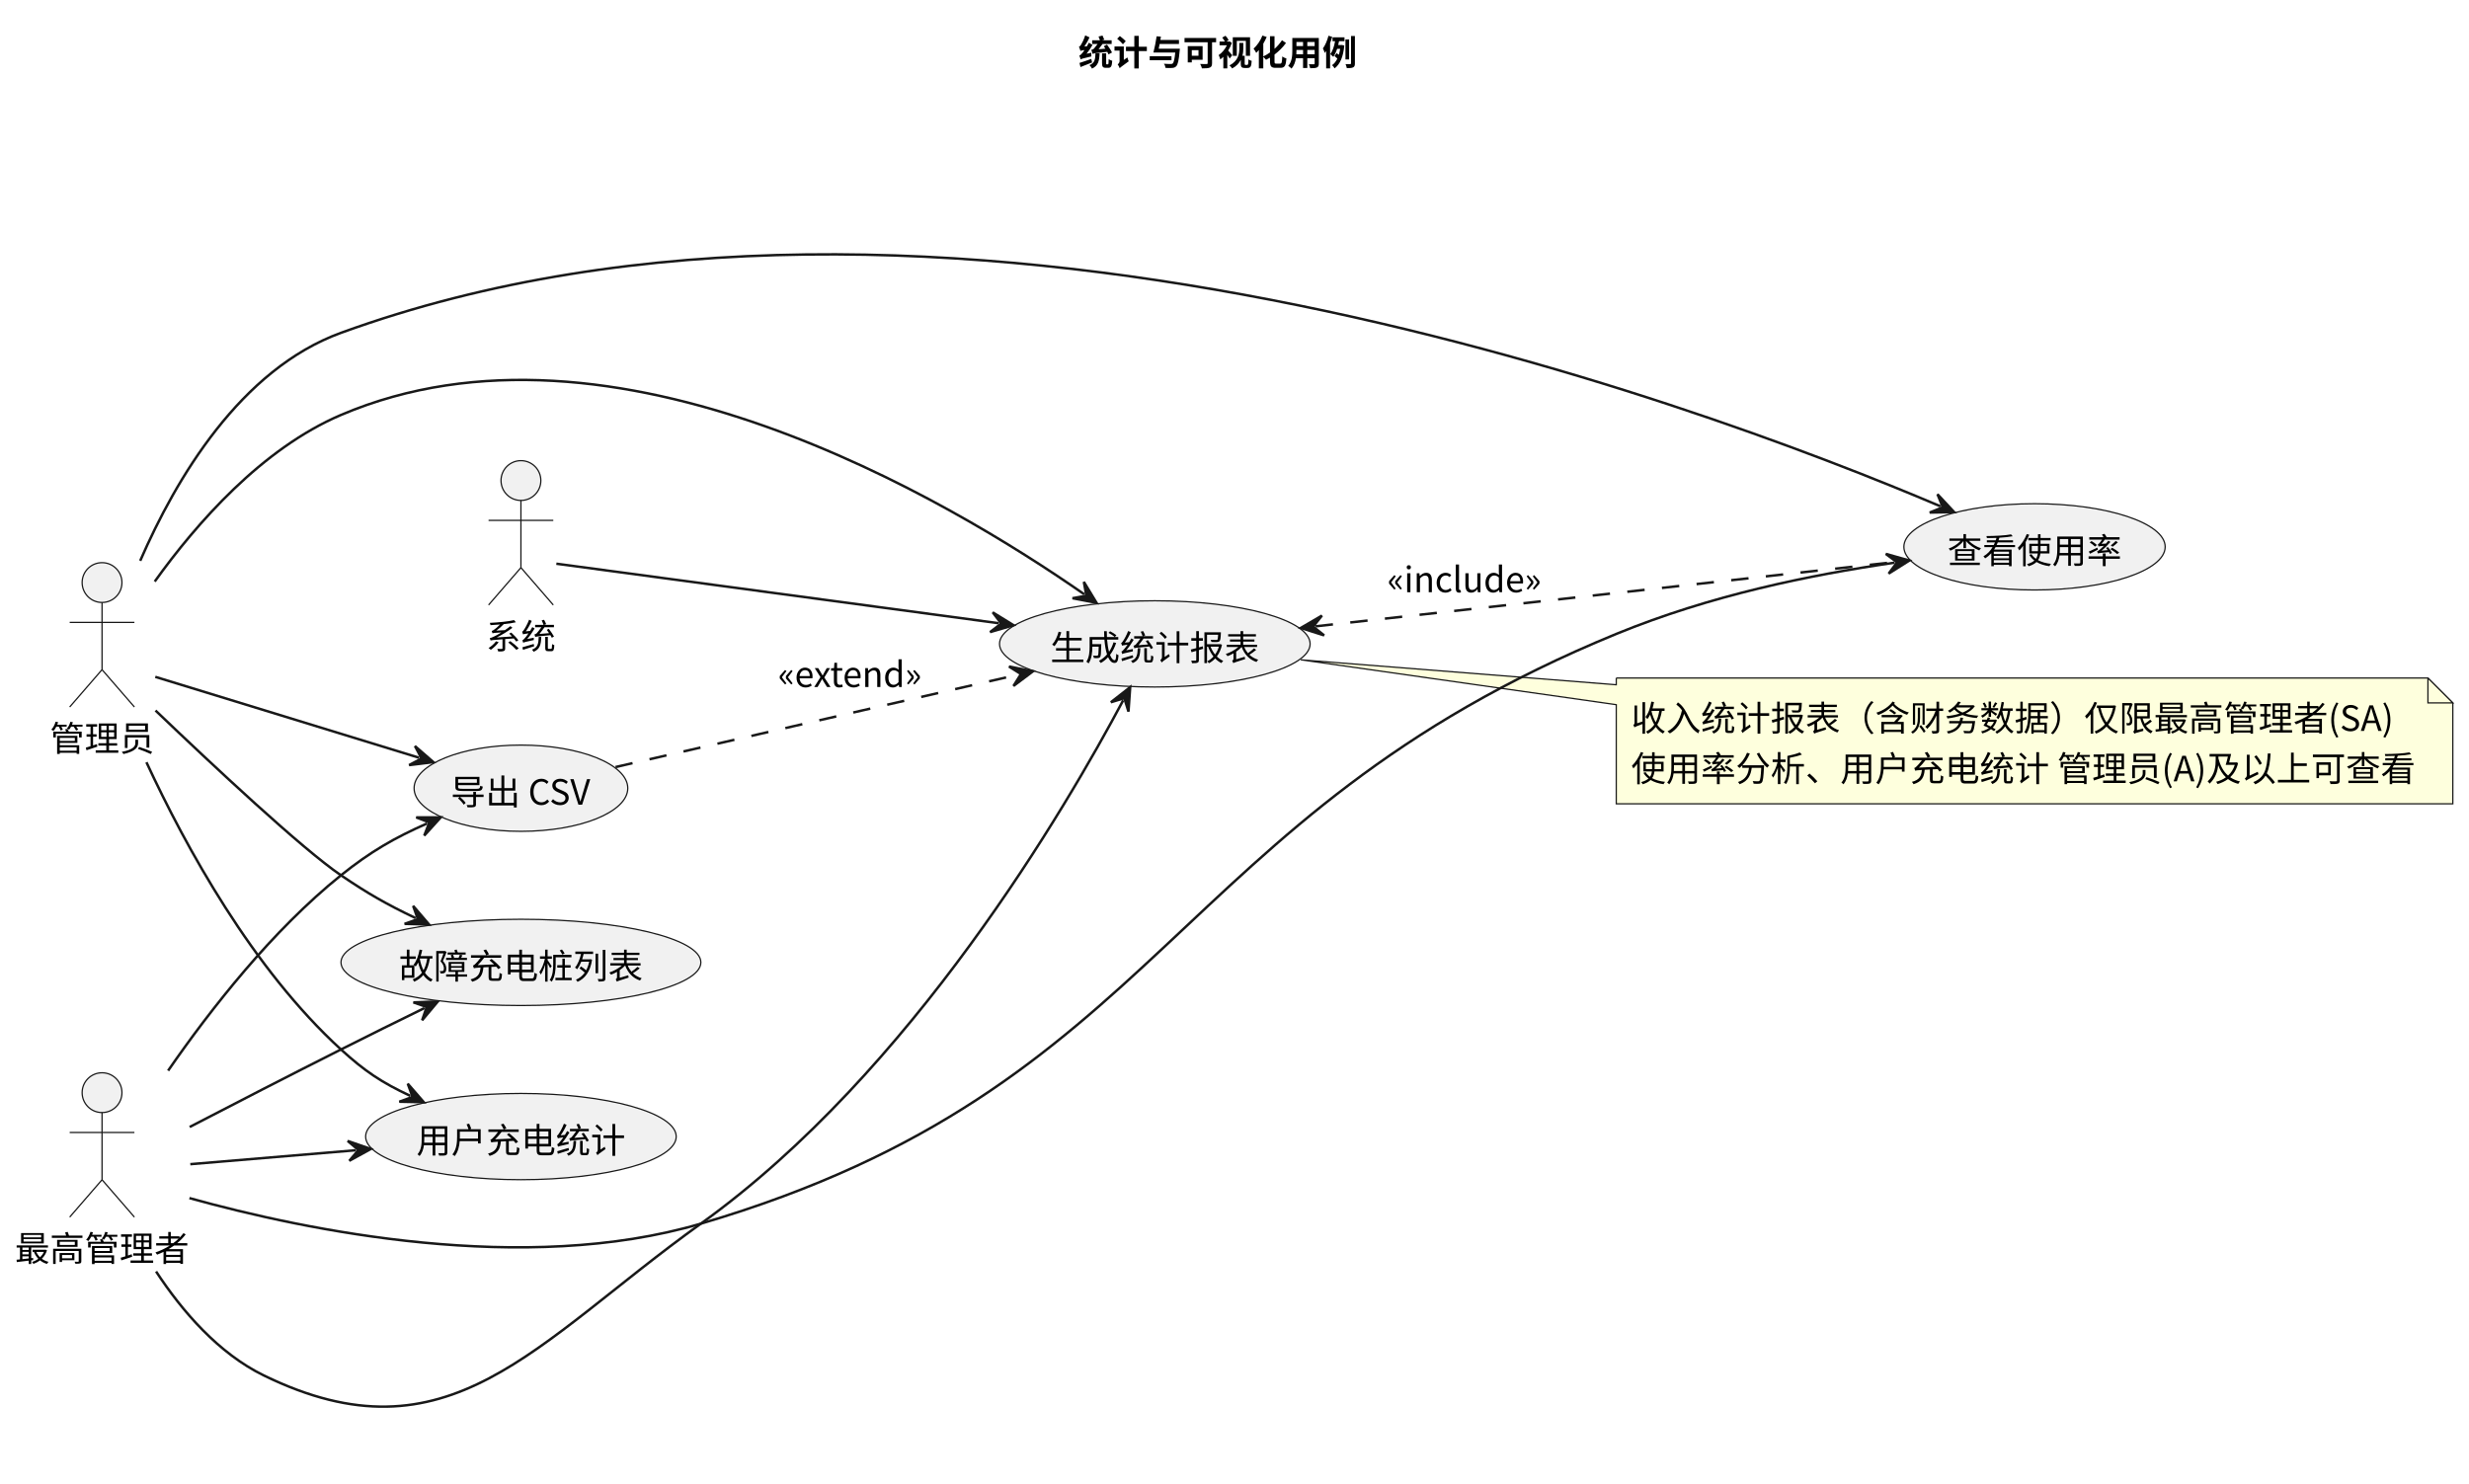
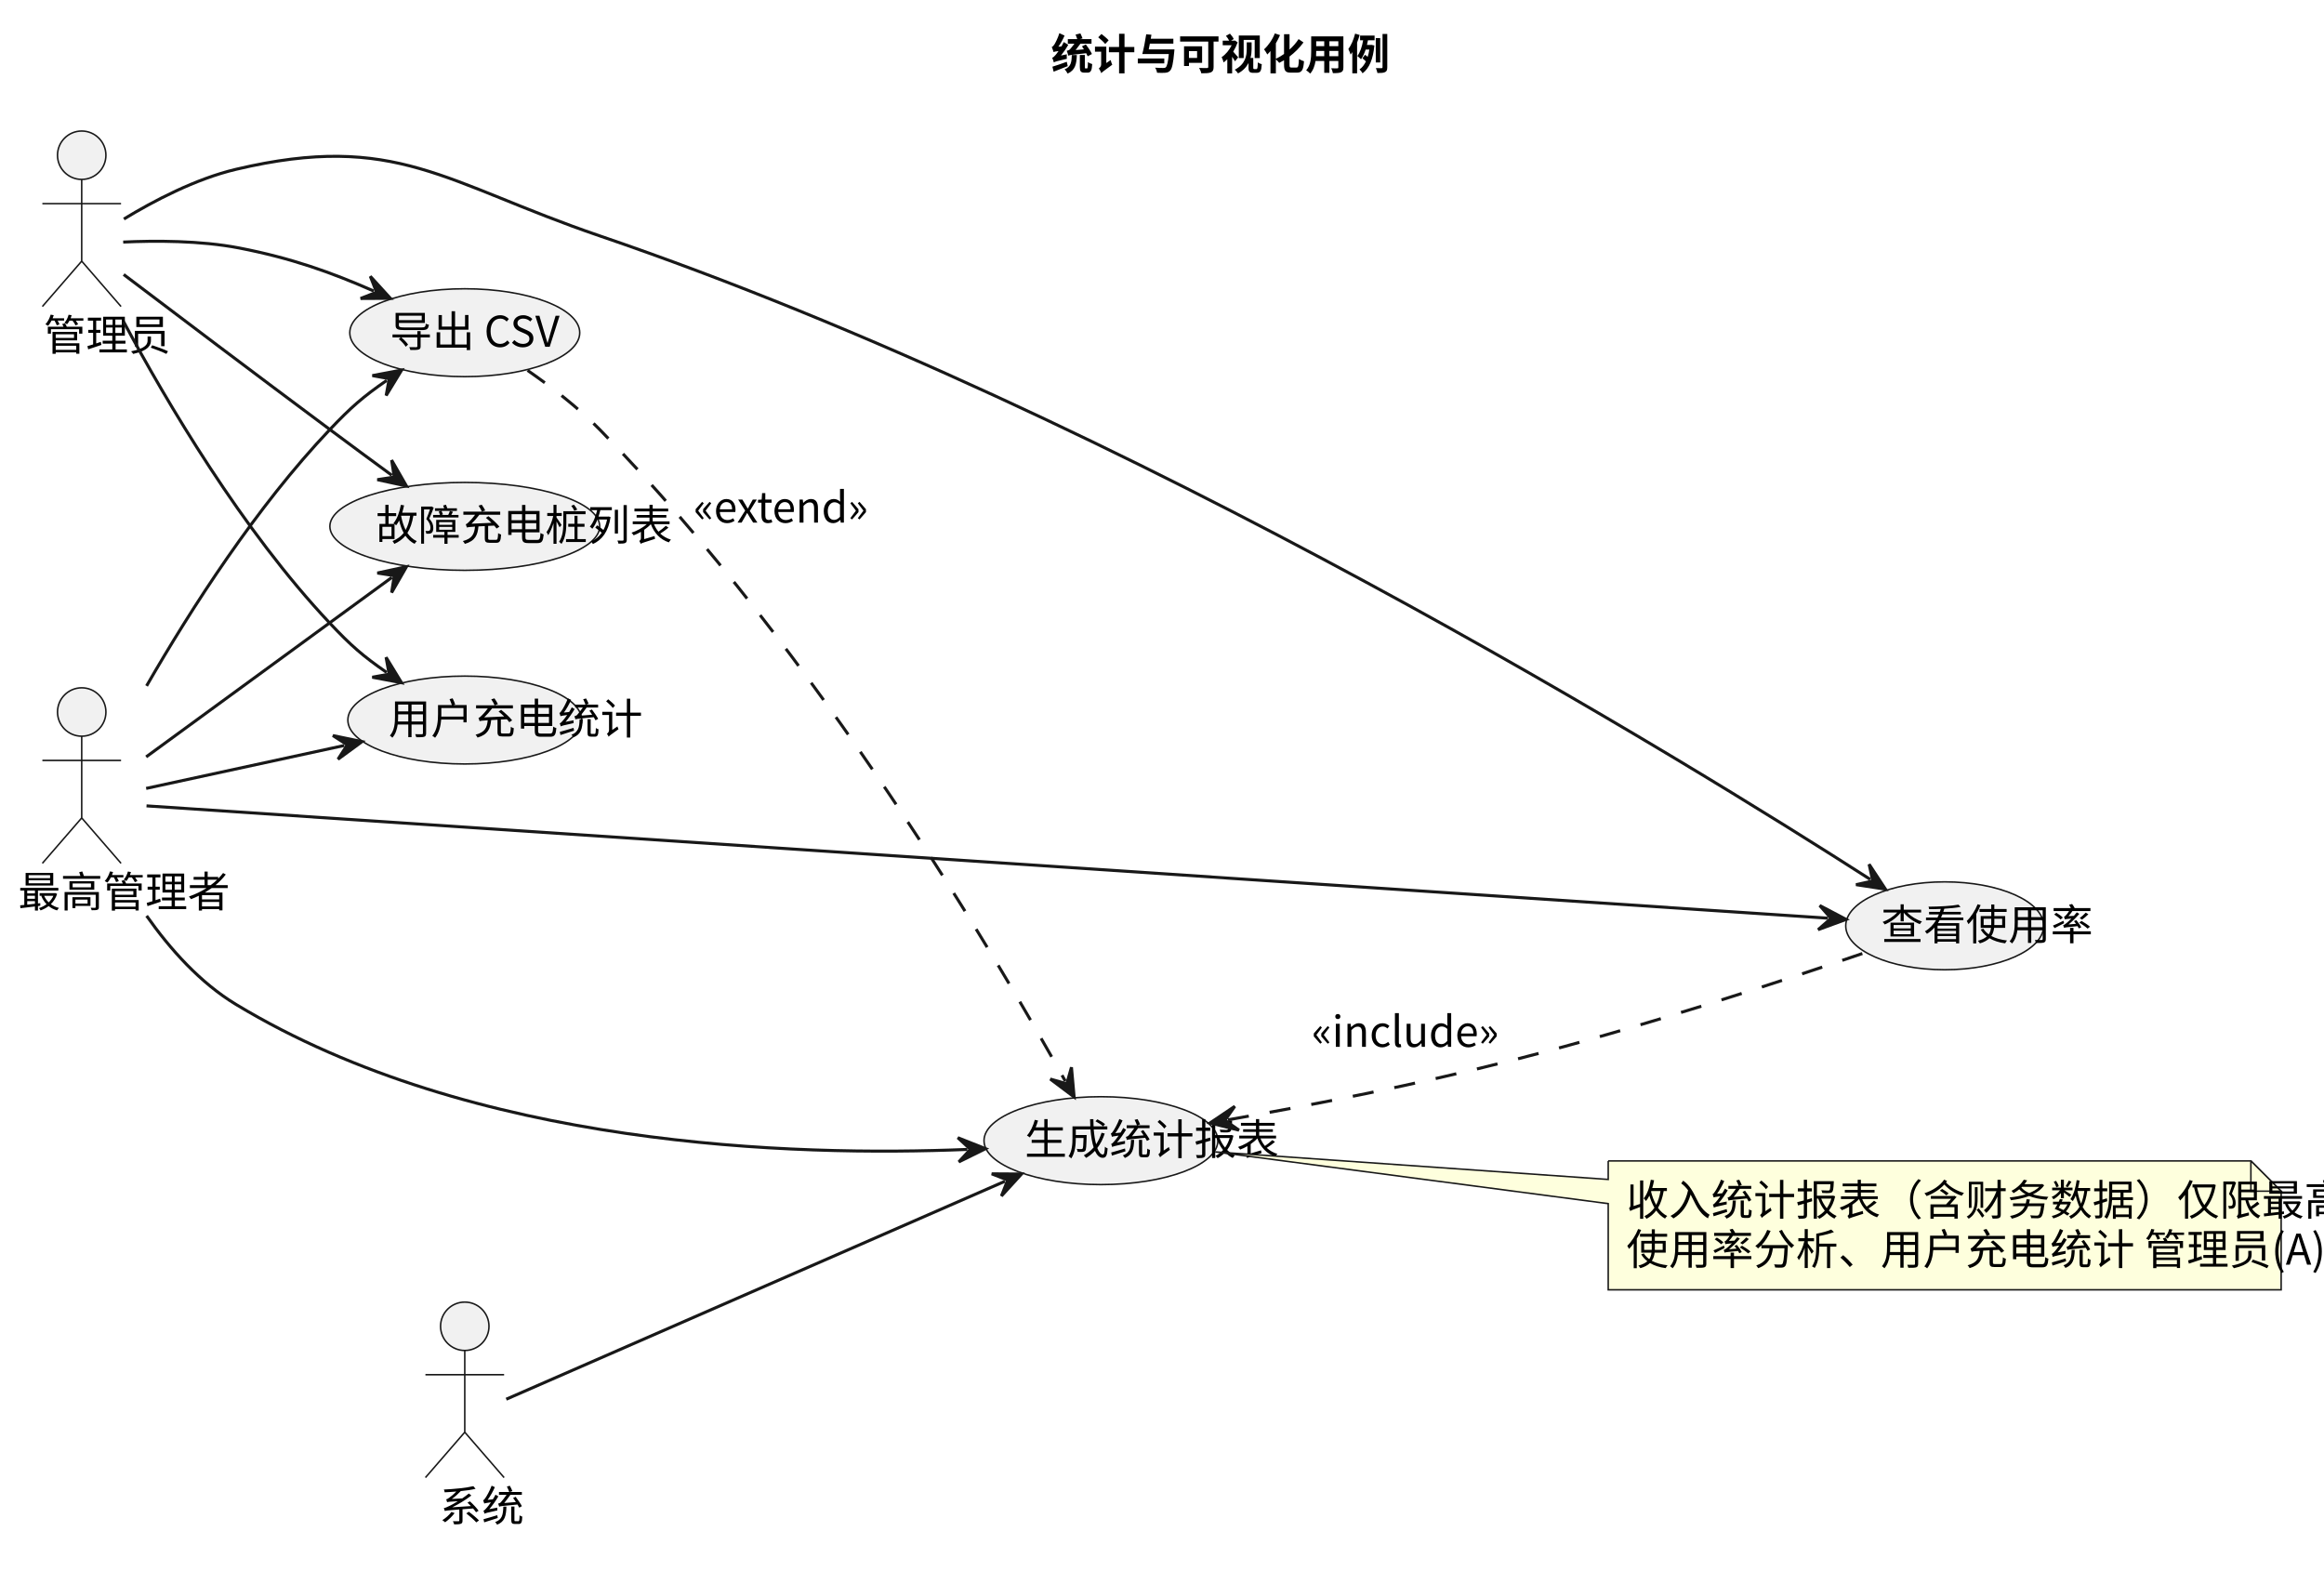
- <svg xmlns="http://www.w3.org/2000/svg" contentStyleType="text/css" data-diagram-type="DESCRIPTION" height="596px" preserveAspectRatio="none" style="width:992px;height:596px;background:#FFFFFF;" version="1.1" viewBox="0 0 992 596" width="992px" zoomAndPan="magnify">
+ <svg xmlns="http://www.w3.org/2000/svg" contentStyleType="text/css" data-diagram-type="DESCRIPTION" height="519px" preserveAspectRatio="none" style="width:768px;height:519px;background:#FFFFFF;" version="1.1" viewBox="0 0 768 519" width="768px" zoomAndPan="magnify">
  <defs />
  <g>
    <g class="title" data-source-line="3">
-       <text fill="#000000" font-family="Noto Sans CJK SC" font-size="14" font-weight="bold" lengthAdjust="spacing" textLength="111.999" x="433.251" y="26.24">统计与可视化用例</text>
+       <text fill="#000000" font-family="'Noto Sans CJK SC'" font-size="14" font-weight="700" lengthAdjust="spacing" textLength="67.211" x="347.315" y="22.995">统计与可视化用例</text>
    </g>
-     <g class="entity" data-entity="S" data-source-line="7" data-uid="ent0002" id="entity_S">
-       <ellipse cx="209.3" cy="193.122" fill="#F1F1F1" rx="8" ry="8" style="stroke:#181818;stroke-width:0.5;" />
-       <path d="M209.3,201.122 L209.3,228.122 M196.3,209.122 L222.3,209.122 M209.3,228.122 L196.3,243.122 M209.3,228.122 L222.3,243.122" fill="none" style="stroke:#181818;stroke-width:0.5;" />
-       <text fill="#000000" font-family="Noto Sans CJK SC" font-size="14" lengthAdjust="spacing" textLength="28" x="195.3" y="260.862">系统</text>
+     <g class="entity" data-qualified-name="S" data-source-line="7" id="ent0002">
+       <ellipse cx="153.59" cy="438.297" fill="#F1F1F1" rx="8" ry="8" style="stroke:#181818;stroke-width:0.5;" />
+       <path d="M153.59,446.297 L153.59,473.297 M140.59,454.297 L166.59,454.297 M153.59,473.297 L140.59,488.297 M153.59,473.297 L166.59,488.297" fill="none" style="stroke:#181818;stroke-width:0.5;" />
+       <text fill="#000000" font-family="'Noto Sans CJK SC'" font-size="14" lengthAdjust="spacing" textLength="16.803" x="145.189" y="502.792">系统</text>
    </g>
-     <g class="entity" data-entity="A" data-source-line="8" data-uid="ent0003" id="entity_A">
-       <ellipse cx="41" cy="234.122" fill="#F1F1F1" rx="8" ry="8" style="stroke:#181818;stroke-width:0.5;" />
-       <path d="M41,242.122 L41,269.122 M28,250.122 L54,250.122 M41,269.122 L28,284.122 M41,269.122 L54,284.122" fill="none" style="stroke:#181818;stroke-width:0.5;" />
-       <text fill="#000000" font-family="Noto Sans CJK SC" font-size="14" lengthAdjust="spacing" textLength="42" x="20" y="301.862">管理员</text>
+     <g class="entity" data-qualified-name="A" data-source-line="8" id="ent0003">
+       <ellipse cx="27" cy="51.297" fill="#F1F1F1" rx="8" ry="8" style="stroke:#181818;stroke-width:0.5;" />
+       <path d="M27,59.297 L27,86.297 M14,67.297 L40,67.297 M27,86.297 L14,101.297 M27,86.297 L40,101.297" fill="none" style="stroke:#181818;stroke-width:0.5;" />
+       <text fill="#000000" font-family="'Noto Sans CJK SC'" font-size="14" lengthAdjust="spacing" textLength="25.204" x="14.398" y="115.792">管理员</text>
    </g>
-     <g class="entity" data-entity="SA" data-source-line="9" data-uid="ent0004" id="entity_SA">
-       <ellipse cx="41" cy="439.122" fill="#F1F1F1" rx="8" ry="8" style="stroke:#181818;stroke-width:0.5;" />
-       <path d="M41,447.122 L41,474.122 M28,455.122 L54,455.122 M41,474.122 L28,489.122 M41,474.122 L54,489.122" fill="none" style="stroke:#181818;stroke-width:0.5;" />
-       <text fill="#000000" font-family="Noto Sans CJK SC" font-size="14" lengthAdjust="spacing" textLength="70" x="6" y="506.862">最高管理者</text>
+     <g class="entity" data-qualified-name="SA" data-source-line="9" id="ent0004">
+       <ellipse cx="27.003" cy="235.297" fill="#F1F1F1" rx="8" ry="8" style="stroke:#181818;stroke-width:0.5;" />
+       <path d="M27.003,243.297 L27.003,270.297 M14.003,251.297 L40.003,251.297 M27.003,270.297 L14.003,285.297 M27.003,270.297 L40.003,285.297" fill="none" style="stroke:#181818;stroke-width:0.5;" />
+       <text fill="#000000" font-family="'Noto Sans CJK SC'" font-size="14" lengthAdjust="spacing" textLength="42.007" x="6" y="299.792">最高管理者</text>
    </g>
-     <g class="entity" data-entity="GR" data-source-line="11" data-uid="ent0005" id="entity_GR">
-       <ellipse cx="463.987" cy="258.766" fill="#F1F1F1" rx="62.397" ry="17.334" style="stroke:#181818;stroke-width:0.5;" />
-       <text fill="#000000" font-family="Noto Sans CJK SC" font-size="14" lengthAdjust="spacing" textLength="84" x="421.987" y="265.402">生成统计报表</text>
+     <g class="entity" data-qualified-name="GR" data-source-line="11" id="ent0005">
+       <ellipse cx="363.824" cy="376.95" fill="#F1F1F1" rx="38.644" ry="14.524" style="stroke:#181818;stroke-width:0.5;" />
+       <text fill="#000000" font-family="'Noto Sans CJK SC'" font-size="14" lengthAdjust="spacing" textLength="50.408" x="338.62" y="381.599">生成统计报表</text>
    </g>
-     <g class="entity" data-entity="VU" data-source-line="12" data-uid="ent0006" id="entity_VU">
-       <ellipse cx="817.437" cy="219.766" fill="#F1F1F1" rx="52.497" ry="17.334" style="stroke:#181818;stroke-width:0.5;" />
-       <text fill="#000000" font-family="Noto Sans CJK SC" font-size="14" lengthAdjust="spacing" textLength="70" x="782.437" y="226.402">查看使用率</text>
+     <g class="entity" data-qualified-name="VU" data-source-line="12" id="ent0006">
+       <ellipse cx="642.653" cy="305.95" fill="#F1F1F1" rx="32.703" ry="14.524" style="stroke:#181818;stroke-width:0.5;" />
+       <text fill="#000000" font-family="'Noto Sans CJK SC'" font-size="14" lengthAdjust="spacing" textLength="42.007" x="621.65" y="310.599">查看使用率</text>
    </g>
-     <g class="entity" data-entity="EXP" data-source-line="13" data-uid="ent0007" id="entity_EXP">
-       <ellipse cx="209.304" cy="316.766" fill="#F1F1F1" rx="42.925" ry="17.334" style="stroke:#181818;stroke-width:0.5;" />
-       <text fill="#000000" font-family="Noto Sans CJK SC" font-size="14" lengthAdjust="spacing" textLength="56.462" x="181.074" y="323.402">导出 CSV</text>
+     <g class="entity" data-qualified-name="EXP" data-source-line="13" id="ent0007">
+       <ellipse cx="153.586" cy="109.951" fill="#F1F1F1" rx="37.996" ry="14.524" style="stroke:#181818;stroke-width:0.5;" />
+       <text fill="#000000" font-family="'Noto Sans CJK SC'" font-size="14" lengthAdjust="spacing" textLength="49.492" x="128.84" y="114.599">导出 CSV</text>
    </g>
-     <g class="entity" data-entity="UCS" data-source-line="14" data-uid="ent0008" id="entity_UCS">
-       <ellipse cx="209.297" cy="456.766" fill="#F1F1F1" rx="62.397" ry="17.334" style="stroke:#181818;stroke-width:0.5;" />
-       <text fill="#000000" font-family="Noto Sans CJK SC" font-size="14" lengthAdjust="spacing" textLength="84" x="167.297" y="463.402">用户充电统计</text>
+     <g class="entity" data-qualified-name="UCS" data-source-line="14" id="ent0008">
+       <ellipse cx="153.594" cy="237.951" fill="#F1F1F1" rx="38.644" ry="14.524" style="stroke:#181818;stroke-width:0.5;" />
+       <text fill="#000000" font-family="'Noto Sans CJK SC'" font-size="14" lengthAdjust="spacing" textLength="50.408" x="128.39" y="242.599">用户充电统计</text>
    </g>
-     <g class="entity" data-entity="FCL" data-source-line="15" data-uid="ent0009" id="entity_FCL">
-       <ellipse cx="209.296" cy="386.766" fill="#F1F1F1" rx="72.296" ry="17.334" style="stroke:#181818;stroke-width:0.5;" />
-       <text fill="#000000" font-family="Noto Sans CJK SC" font-size="14" lengthAdjust="spacing" textLength="98" x="160.296" y="393.402">故障充电桩列表</text>
+     <g class="entity" data-qualified-name="FCL" data-source-line="15" id="ent0009">
+       <ellipse cx="153.595" cy="173.951" fill="#F1F1F1" rx="44.585" ry="14.524" style="stroke:#181818;stroke-width:0.5;" />
+       <text fill="#000000" font-family="'Noto Sans CJK SC'" font-size="14" lengthAdjust="spacing" textLength="58.81" x="124.19" y="178.599">故障充电桩列表</text>
    </g>
-     <g class="entity" data-entity="GMN23" data-source-line="32" data-uid="ent0024" id="entity_GMN23">
-       <path d="M649.39,272.492 L649.39,275.192 L522.63,265.162 L649.39,283.192 L649.39,323.036 A0,0 0 0 0 649.39,323.036 L985.501,323.036 A0,0 0 0 0 985.501,323.036 L985.501,282.492 L975.501,272.492 L649.39,272.492 A0,0 0 0 0 649.39,272.492" fill="#FEFFDD" style="stroke:#181818;stroke-width:0.5;" />
-       <path d="M975.501,272.492 L975.501,282.492 L985.501,282.492 L975.501,272.492" fill="#FEFFDD" style="stroke:#181818;stroke-width:0.5;" />
-       <text fill="#000000" font-family="Noto Sans CJK SC" font-size="14" lengthAdjust="spacing" textLength="306.319" x="655.39" y="293.732">收入统计报表（含财务数据）仅限最高管理者(SA)</text>
-       <text fill="#000000" font-family="Noto Sans CJK SC" font-size="14" lengthAdjust="spacing" textLength="315.111" x="655.39" y="314.004">使用率分析、用户充电统计 管理员(A)及以上可查看</text>
+     <g class="entity" data-qualified-name="GMN22" data-source-line="31" id="ent0023">
+       <path d="M531.46,383.647 L531.46,389.767 L401.58,380.667 L531.46,397.767 L531.46,426.241 A0,0 0 0 0 531.46,426.241 L753.84,426.241 A0,0 0 0 0 753.84,426.241 L753.84,393.647 L743.84,383.647 L531.46,383.647 A0,0 0 0 0 531.46,383.647" fill="#FEFFDD" style="stroke:#181818;stroke-width:0.5;" />
+       <path d="M743.84,383.647 L743.84,393.647 L753.84,393.647 L743.84,383.647" fill="#FEFFDD" style="stroke:#181818;stroke-width:0.5;" />
+       <text fill="#000000" font-family="'Noto Sans CJK SC'" font-size="14" lengthAdjust="spacing" textLength="197.415" x="537.46" y="401.642">收入统计报表（含财务数据）仅限最高管理者(SA)</text>
+       <text fill="#000000" font-family="'Noto Sans CJK SC'" font-size="14" lengthAdjust="spacing" textLength="201.38" x="537.46" y="417.939">使用率分析、用户充电统计 管理员(A)及以上可查看</text>
    </g>
-     <g class="link" data-entity-1="S" data-entity-2="GR" data-source-line="17" data-uid="lnk10" id="link_S_GR">
-       <path d="M223.53,226.542 C257.19,231.072 341.704,242.442 401.294,250.462" fill="none" id="S-to-GR" style="stroke:#181818;stroke-width:1;" />
-       <polygon fill="#181818" points="407.24,251.262,398.854,246.097,402.285,250.595,397.787,254.026,407.24,251.262" style="stroke:#181818;stroke-width:1;" />
+     <g class="link" data-entity-1="ent0002" data-entity-2="ent0005" data-link-type="dependency" data-source-line="17" id="lnk10">
+       <path d="M167.3,462.397 C200.95,447.687 287.292,409.96 332.082,390.38" fill="none" id="S-to-GR" style="stroke:#181818;stroke-width:1;" />
+       <polygon fill="#181818" points="337.58,387.977,327.731,387.917,332.999,389.98,330.936,395.247,337.58,387.977" style="stroke:#181818;stroke-width:1;" />
    </g>
-     <g class="link" data-entity-1="A" data-entity-2="GR" data-source-line="18" data-uid="lnk11" id="link_A_GR">
-       <path d="M62.17,233.702 C78.97,210.272 105.23,180.312 137,166.762 C246.54,120.062 381.835,201.384 435.655,238.844" fill="none" id="A-to-GR" style="stroke:#181818;stroke-width:1;" />
-       <polygon fill="#181818" points="440.58,242.272,435.478,233.847,436.476,239.416,430.908,240.413,440.58,242.272" style="stroke:#181818;stroke-width:1;" />
+     <g class="link" data-entity-1="ent0003" data-entity-2="ent0006" data-link-type="dependency" data-source-line="18" id="lnk11">
+       <path d="M40.94,72.377 C50.68,66.457 64.59,59.117 78.01,55.947 C130.85,43.477 146.79,60.417 198.18,77.947 C372.7,137.477 558.761,252.545 618.041,290.605" fill="none" id="A-to-VU" style="stroke:#181818;stroke-width:1;" />
+       <polygon fill="#181818" points="623.09,293.847,617.678,285.618,618.883,291.146,613.356,292.35,623.09,293.847" style="stroke:#181818;stroke-width:1;" />
    </g>
-     <g class="link" data-entity-1="A" data-entity-2="VU" data-source-line="19" data-uid="lnk12" id="link_A_VU">
-       <path d="M56.33,225.372 C70.74,192.222 96.67,148.432 137,133.762 C374.71,47.272 681.058,161.586 779.648,203.476" fill="none" id="A-to-VU" style="stroke:#181818;stroke-width:1;" />
-       <polygon fill="#181818" points="785.17,205.822,778.451,198.621,780.568,203.867,775.322,205.984,785.17,205.822" style="stroke:#181818;stroke-width:1;" />
+     <g class="link" data-entity-1="ent0003" data-entity-2="ent0007" data-link-type="dependency" data-source-line="19" id="lnk12">
+       <path d="M40.71,79.997 C51.1,79.507 66.14,79.457 79.01,81.947 C96.32,85.307 109.375,89.978 123.515,96.177" fill="none" id="A-to-EXP" style="stroke:#181818;stroke-width:1;" />
+       <polygon fill="#181818" points="129.01,98.587,122.374,91.309,124.431,96.579,119.161,98.636,129.01,98.587" style="stroke:#181818;stroke-width:1;" />
    </g>
-     <g class="link" data-entity-1="A" data-entity-2="EXP" data-source-line="20" data-uid="lnk13" id="link_A_EXP">
-       <path d="M62.39,272.012 C90.23,280.552 134.774,294.212 168.414,304.532" fill="none" id="A-to-EXP" style="stroke:#181818;stroke-width:1;" />
-       <polygon fill="#181818" points="174.15,306.292,166.719,299.828,169.37,304.825,164.373,307.476,174.15,306.292" style="stroke:#181818;stroke-width:1;" />
+     <g class="link" data-entity-1="ent0004" data-entity-2="ent0005" data-link-type="dependency" data-source-line="20" id="lnk13">
+       <path d="M48.45,302.657 C56.27,313.757 66.2,324.817 78.01,331.947 C156.43,379.297 262.275,382.191 319.685,379.851" fill="none" id="SA-to-GR" style="stroke:#181818;stroke-width:1;" />
+       <polygon fill="#181818" points="325.68,379.607,316.525,375.977,320.684,379.81,316.85,383.97,325.68,379.607" style="stroke:#181818;stroke-width:1;" />
    </g>
-     <g class="link" data-entity-1="SA" data-entity-2="GR" data-source-line="21" data-uid="lnk14" id="link_SA_GR">
-       <path d="M62.71,510.992 C73.3,527.092 87.82,543.892 106,552.762 C180.25,589.002 214.48,539.952 281.59,491.762 C366.54,430.772 428.473,324.319 451.273,281.449" fill="none" id="SA-to-GR" style="stroke:#181818;stroke-width:1;" />
-       <polygon fill="#181818" points="454.09,276.152,446.332,282.22,451.742,280.566,453.396,285.976,454.09,276.152" style="stroke:#181818;stroke-width:1;" />
+     <g class="link" data-entity-1="ent0004" data-entity-2="ent0006" data-link-type="dependency" data-source-line="21" id="lnk14">
+       <path d="M48.42,266.317 C138.47,272.327 494.513,296.117 604.083,303.437" fill="none" id="SA-to-VU" style="stroke:#181818;stroke-width:1;" />
+       <polygon fill="#181818" points="610.07,303.837,601.357,299.246,605.081,303.504,600.823,307.228,610.07,303.837" style="stroke:#181818;stroke-width:1;" />
    </g>
-     <g class="link" data-entity-1="SA" data-entity-2="VU" data-source-line="22" data-uid="lnk15" id="link_SA_VU">
-       <path d="M76.11,481.492 C123.3,494.602 210.69,512.632 281.59,491.762 C468.14,436.862 469.49,328.602 649.39,254.762 C687.35,239.182 727.192,231.076 761.222,226.126" fill="none" id="SA-to-VU" style="stroke:#181818;stroke-width:1;" />
-       <polygon fill="#181818" points="767.16,225.262,757.678,222.599,762.212,225.982,758.83,230.516,767.16,225.262" style="stroke:#181818;stroke-width:1;" />
+     <g class="link" data-entity-1="ent0004" data-entity-2="ent0007" data-link-type="dependency" data-source-line="22" id="lnk15">
+       <path d="M48.44,226.667 C63.22,201.027 84.79,167.437 109.01,141.947 C115.99,134.597 119.904,131.168 127.804,125.708" fill="none" id="SA-to-EXP" style="stroke:#181818;stroke-width:1;" />
+       <polygon fill="#181818" points="132.74,122.297,123.062,124.123,128.627,125.14,127.611,130.704,132.74,122.297" style="stroke:#181818;stroke-width:1;" />
    </g>
-     <g class="link" data-entity-1="SA" data-entity-2="EXP" data-source-line="23" data-uid="lnk16" id="link_SA_EXP">
-       <path d="M67.54,430.282 C84.83,405.272 109.49,373.862 137,351.762 C148.93,342.182 158.433,336.75 171.583,330.93" fill="none" id="SA-to-EXP" style="stroke:#181818;stroke-width:1;" />
-       <polygon fill="#181818" points="177.07,328.502,167.221,328.487,172.498,330.526,170.459,335.802,177.07,328.502" style="stroke:#181818;stroke-width:1;" />
+     <g class="link" data-entity-1="ent0003" data-entity-2="ent0009" data-link-type="dependency" data-source-line="23" id="lnk16">
+       <path d="M40.87,90.717 C56.82,102.807 84.85,123.987 109.01,141.947 C117.29,148.107 121.669,151.342 129.479,157.062" fill="none" id="A-to-FCL" style="stroke:#181818;stroke-width:1;" />
+       <polygon fill="#181818" points="134.32,160.607,129.423,152.062,130.286,157.653,124.696,158.516,134.32,160.607" style="stroke:#181818;stroke-width:1;" />
    </g>
-     <g class="link" data-entity-1="A" data-entity-2="FCL" data-source-line="24" data-uid="lnk17" id="link_A_FCL">
-       <path d="M62.48,285.542 C85.45,307.512 121.53,341.272 137,351.762 C147.95,359.192 155.304,363.389 166.984,368.959" fill="none" id="A-to-FCL" style="stroke:#181818;stroke-width:1;" />
-       <polygon fill="#181818" points="172.4,371.542,165.998,364.058,167.887,369.39,162.555,371.278,172.4,371.542" style="stroke:#181818;stroke-width:1;" />
+     <g class="link" data-entity-1="ent0004" data-entity-2="ent0009" data-link-type="dependency" data-source-line="24" id="lnk17">
+       <path d="M48.3,250.127 C72.16,232.697 106.555,207.576 129.485,190.826" fill="none" id="SA-to-FCL" style="stroke:#181818;stroke-width:1;" />
+       <polygon fill="#181818" points="134.33,187.287,124.703,189.366,130.292,190.236,129.422,195.826,134.33,187.287" style="stroke:#181818;stroke-width:1;" />
    </g>
-     <g class="link" data-entity-1="SA" data-entity-2="FCL" data-source-line="25" data-uid="lnk18" id="link_SA_FCL">
-       <path d="M76.21,452.912 C94.25,443.542 116.78,431.942 137,421.762 C149.69,415.382 158.321,411.099 170.541,405.119" fill="none" id="SA-to-FCL" style="stroke:#181818;stroke-width:1;" />
-       <polygon fill="#181818" points="175.93,402.482,166.088,402.845,171.439,404.68,169.604,410.031,175.93,402.482" style="stroke:#181818;stroke-width:1;" />
+     <g class="link" data-entity-1="ent0003" data-entity-2="ent0008" data-link-type="dependency" data-source-line="25" id="lnk18">
+       <path d="M40.86,106.317 C55.15,132.997 80.08,175.287 109.01,205.947 C115.96,213.327 119.874,216.756 127.774,222.215" fill="none" id="A-to-UCS" style="stroke:#181818;stroke-width:1;" />
+       <polygon fill="#181818" points="132.71,225.627,127.581,217.219,128.597,222.784,123.032,223.8,132.71,225.627" style="stroke:#181818;stroke-width:1;" />
    </g>
-     <g class="link" data-entity-1="A" data-entity-2="UCS" data-source-line="26" data-uid="lnk19" id="link_A_UCS">
-       <path d="M58.83,306.332 C74.77,340.682 101.53,389.362 137,421.762 C146.57,430.502 153.297,434.997 164.846,440.407" fill="none" id="A-to-UCS" style="stroke:#181818;stroke-width:1;" />
-       <polygon fill="#181818" points="170.28,442.952,163.827,435.512,165.752,440.831,160.433,442.757,170.28,442.952" style="stroke:#181818;stroke-width:1;" />
+     <g class="link" data-entity-1="ent0004" data-entity-2="ent0008" data-link-type="dependency" data-source-line="26" id="lnk19">
+       <path d="M48.3,260.547 C67.6,256.367 91.126,251.268 113.786,246.357" fill="none" id="SA-to-UCS" style="stroke:#181818;stroke-width:1;" />
+       <polygon fill="#181818" points="119.65,245.087,110.007,243.083,114.763,246.146,111.701,250.902,119.65,245.087" style="stroke:#181818;stroke-width:1;" />
    </g>
-     <g class="link" data-entity-1="SA" data-entity-2="UCS" data-source-line="27" data-uid="lnk20" id="link_SA_UCS">
-       <path d="M76.46,467.862 C97.39,466.102 118.691,464.306 143.011,462.256" fill="none" id="SA-to-UCS" style="stroke:#181818;stroke-width:1;" />
-       <polygon fill="#181818" points="148.99,461.752,139.686,458.522,144.008,462.172,140.358,466.494,148.99,461.752" style="stroke:#181818;stroke-width:1;" />
+     <g class="link" data-entity-1="ent0005" data-entity-2="ent0006" data-link-type="dependency" data-source-line="28" id="lnk20">
+       <path d="M405.789,370.067 C433.529,365.187 467.25,358.667 501.46,349.947 C542,339.617 588.14,324.467 616.06,314.907" fill="none" id="GR-backto-VU" style="stroke:#181818;stroke-width:1;stroke-dasharray:7,7;" />
+       <polygon fill="#181818" points="399.88,371.107,409.437,373.487,404.804,370.241,408.051,365.608,399.88,371.107" style="stroke:#181818;stroke-width:1;" />
+       <text fill="#000000" font-family="'Noto Sans CJK SC'" font-size="14" lengthAdjust="spacing" textLength="67.853" x="433.46" y="345.942">«include»</text>
    </g>
-     <g class="link" data-entity-1="GR" data-entity-2="VU" data-source-line="29" data-uid="lnk21" id="link_GR_VU">
-       <path d="M528.593,251.701 C596.753,244.141 703.06,232.342 767.28,225.222" fill="none" id="GR-backto-VU" style="stroke:#181818;stroke-width:1;stroke-dasharray:7,7;" />
-       <polygon fill="#181818" points="522.63,252.362,532.016,255.345,527.6,251.811,531.134,247.394,522.63,252.362" style="stroke:#181818;stroke-width:1;" />
-       <text fill="#000000" font-family="Noto Sans CJK SC" font-size="14" lengthAdjust="spacing" textLength="61.852" x="557.39" y="237.992">«include»</text>
-     </g>
-     <g class="link" data-entity-1="EXP" data-entity-2="GR" data-source-line="30" data-uid="lnk22" id="link_EXP_GR">
-       <path d="M247.31,308.262 C291.73,298.072 360.452,282.294 409.222,271.104" fill="none" id="EXP-to-GR" style="stroke:#181818;stroke-width:1;stroke-dasharray:7,7;" />
-       <polygon fill="#181818" points="415.07,269.762,405.403,267.876,410.197,270.88,407.192,275.673,415.07,269.762" style="stroke:#181818;stroke-width:1;" />
-       <text fill="#000000" font-family="Noto Sans CJK SC" font-size="14" lengthAdjust="spacing" textLength="58.394" x="312.59" y="276.102">«extend»</text>
+     <g class="link" data-entity-1="ent0007" data-entity-2="ent0005" data-link-type="dependency" data-source-line="29" id="lnk21">
+       <path d="M174.34,122.397 C182.22,127.877 191.09,134.697 198.18,141.947 C270.28,215.667 330.513,318.574 352.043,357.274" fill="none" id="EXP-to-GR" style="stroke:#181818;stroke-width:1;stroke-dasharray:7,7;" />
+       <polygon fill="#181818" points="354.96,362.517,354.08,352.707,352.529,358.147,347.089,356.597,354.96,362.517" style="stroke:#181818;stroke-width:1;" />
+       <text fill="#000000" font-family="'Noto Sans CJK SC'" font-size="14" lengthAdjust="spacing" textLength="65.892" x="229.18" y="172.702">«extend»</text>
    </g>
  </g>
</svg>
